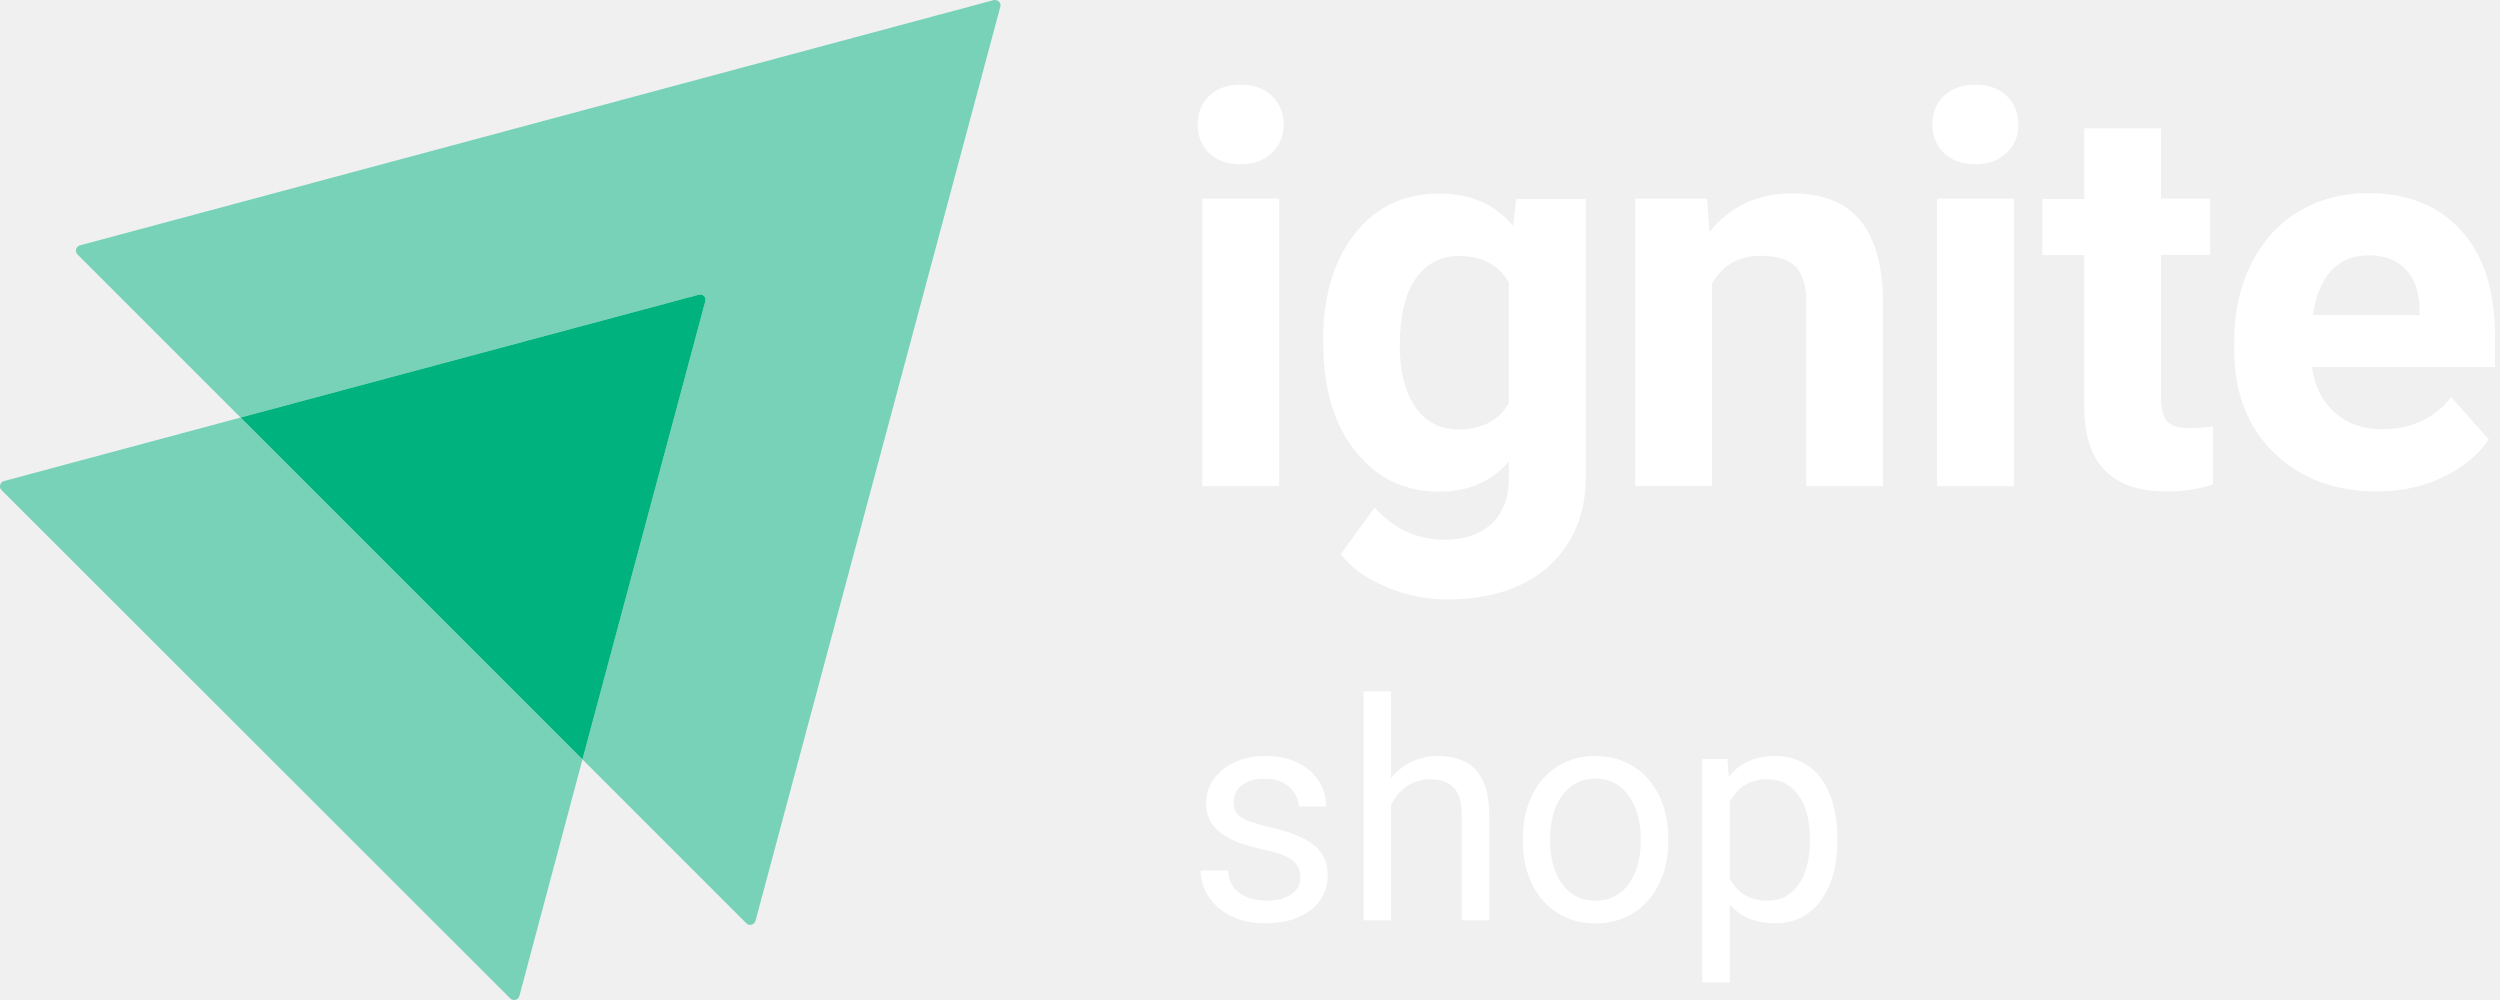
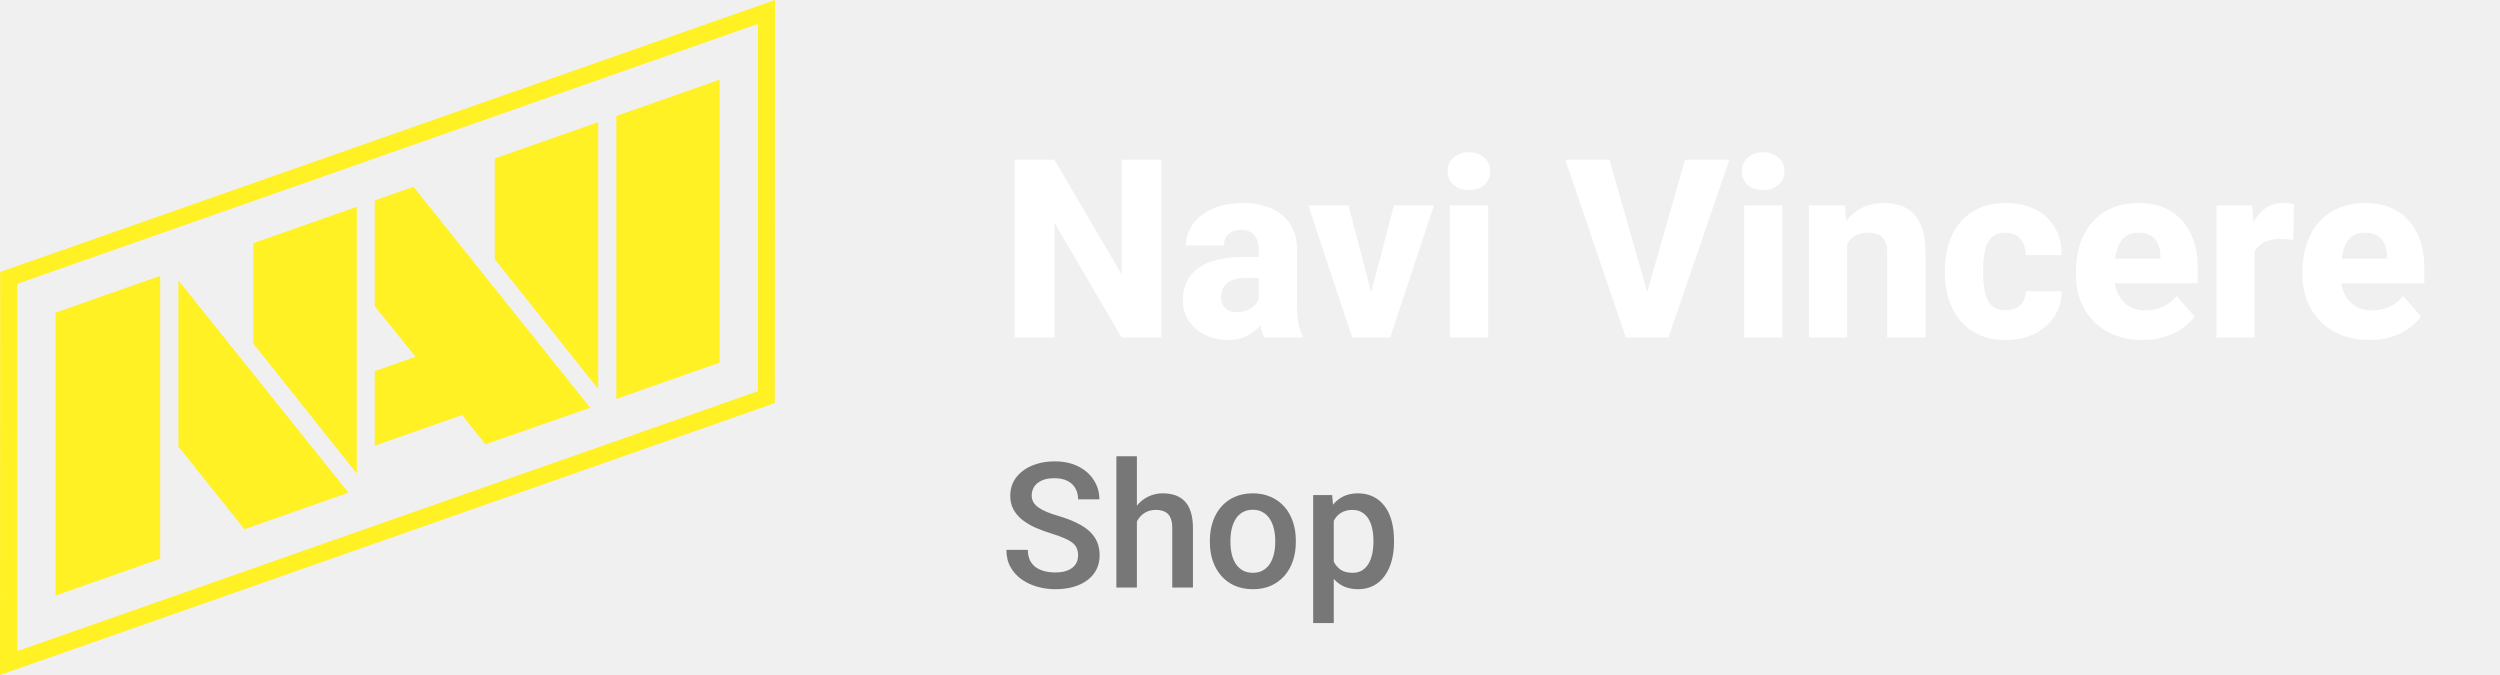
- <svg xmlns="http://www.w3.org/2000/svg" width="130" height="52" viewBox="0 0 130 52" fill="none">
-   <path d="M62.279 6.468C62.279 5.872 62.473 5.379 62.875 4.989C63.276 4.6 63.826 4.405 64.514 4.405C65.19 4.405 65.74 4.6 66.142 4.989C66.543 5.379 66.749 5.872 66.749 6.468C66.749 7.076 66.543 7.569 66.13 7.958C65.718 8.348 65.179 8.543 64.502 8.543C63.826 8.543 63.287 8.348 62.875 7.958C62.485 7.58 62.279 7.076 62.279 6.468ZM66.52 25.279H62.519V10.331H66.52V25.279Z" fill="white" />
-   <path d="M68.801 17.702C68.801 15.409 69.351 13.564 70.44 12.165C71.529 10.767 72.996 10.068 74.853 10.068C76.493 10.068 77.765 10.629 78.682 11.753L78.843 10.343H82.465V24.786C82.465 26.093 82.167 27.228 81.571 28.202C80.975 29.165 80.138 29.91 79.06 30.414C77.983 30.919 76.722 31.171 75.278 31.171C74.177 31.171 73.111 30.953 72.079 30.517C71.036 30.082 70.257 29.52 69.718 28.821L71.483 26.391C72.481 27.503 73.684 28.064 75.106 28.064C76.16 28.064 76.986 27.778 77.582 27.216C78.166 26.654 78.464 25.852 78.464 24.809V24.006C77.547 25.05 76.332 25.566 74.831 25.566C73.031 25.566 71.587 24.866 70.475 23.456C69.363 22.058 68.812 20.189 68.812 17.874V17.702H68.801ZM72.79 17.988C72.79 19.341 73.065 20.407 73.604 21.175C74.143 21.943 74.888 22.333 75.839 22.333C77.054 22.333 77.926 21.874 78.453 20.969V14.676C77.914 13.759 77.054 13.312 75.874 13.312C74.911 13.312 74.166 13.701 73.615 14.492C73.065 15.26 72.79 16.441 72.79 17.988Z" fill="white" />
-   <path d="M88.77 10.331L88.896 12.062C89.962 10.732 91.395 10.056 93.194 10.056C94.776 10.056 95.957 10.526 96.725 11.455C97.493 12.383 97.894 13.77 97.917 15.627V25.279H93.928V15.719C93.928 14.871 93.745 14.263 93.378 13.873C93.011 13.495 92.392 13.3 91.544 13.3C90.42 13.3 89.584 13.782 89.022 14.733V25.267H85.033V10.331H88.77Z" fill="white" />
-   <path d="M100.485 6.468C100.485 5.872 100.68 5.379 101.081 4.989C101.482 4.6 102.032 4.405 102.72 4.405C103.396 4.405 103.947 4.6 104.348 4.989C104.749 5.379 104.955 5.872 104.955 6.468C104.955 7.076 104.749 7.569 104.336 7.958C103.924 8.348 103.385 8.543 102.709 8.543C102.032 8.543 101.494 8.348 101.081 7.958C100.691 7.58 100.485 7.076 100.485 6.468ZM104.726 25.279H100.726V10.331H104.726V25.279Z" fill="white" />
-   <path d="M112.372 6.663V10.331H114.928V13.254H112.372V20.717C112.372 21.267 112.475 21.668 112.693 21.909C112.899 22.149 113.312 22.264 113.908 22.264C114.355 22.264 114.745 22.23 115.077 22.172V25.199C114.298 25.439 113.484 25.554 112.659 25.554C109.862 25.554 108.429 24.144 108.383 21.313V13.266H106.205V10.343H108.383V6.674H112.372V6.663Z" fill="white" />
-   <path d="M123.594 25.554C121.405 25.554 119.617 24.878 118.241 23.537C116.866 22.195 116.178 20.407 116.178 18.16V17.771C116.178 16.269 116.464 14.928 117.049 13.747C117.634 12.566 118.448 11.649 119.514 11.008C120.58 10.366 121.795 10.045 123.147 10.045C125.188 10.045 126.804 10.687 127.973 11.982C129.143 13.266 129.739 15.1 129.739 17.461V19.089H120.224C120.35 20.063 120.74 20.843 121.394 21.439C122.047 22.023 122.861 22.321 123.858 22.321C125.394 22.321 126.598 21.76 127.457 20.648L129.418 22.849C128.822 23.697 128.008 24.362 126.987 24.832C125.979 25.313 124.844 25.554 123.594 25.554ZM123.147 13.277C122.356 13.277 121.714 13.541 121.222 14.079C120.729 14.618 120.419 15.386 120.27 16.384H125.818V16.063C125.795 15.18 125.566 14.492 125.096 13.999C124.638 13.518 123.984 13.277 123.147 13.277Z" fill="white" />
-   <path opacity="0.5" d="M52.016 0.351L39.286 47.883C39.221 48.099 38.962 48.163 38.811 48.012L30.289 39.49L36.675 15.67C36.74 15.454 36.546 15.26 36.33 15.325L12.51 21.711L4.031 13.232C3.88 13.081 3.945 12.822 4.16 12.757L51.67 0.006C51.886 -0.037 52.08 0.157 52.016 0.351Z" fill="#00B37E" />
-   <path opacity="0.5" d="M30.288 39.49L27.009 51.788C26.944 52.004 26.685 52.069 26.534 51.918L0.082 25.487C-0.069 25.336 -0.004 25.077 0.212 25.013L12.51 21.712L30.288 39.49Z" fill="#00B37E" />
-   <path d="M36.675 15.67L30.289 39.49L12.51 21.711L36.33 15.325C36.546 15.26 36.74 15.454 36.675 15.67Z" fill="#00B37E" />
-   <path d="M67.622 45.631C67.622 45.425 67.576 45.233 67.484 45.058C67.397 44.877 67.215 44.714 66.939 44.569C66.668 44.419 66.258 44.29 65.711 44.181C65.251 44.083 64.834 43.967 64.46 43.833C64.092 43.698 63.777 43.535 63.516 43.344C63.26 43.153 63.063 42.928 62.925 42.669C62.787 42.411 62.718 42.109 62.718 41.762C62.718 41.431 62.789 41.119 62.933 40.824C63.081 40.529 63.288 40.268 63.554 40.041C63.826 39.813 64.15 39.635 64.529 39.506C64.908 39.377 65.33 39.312 65.795 39.312C66.461 39.312 67.028 39.431 67.499 39.669C67.97 39.907 68.331 40.224 68.581 40.622C68.832 41.015 68.957 41.452 68.957 41.933H67.538C67.538 41.7 67.469 41.475 67.33 41.258C67.197 41.036 67 40.852 66.739 40.708C66.484 40.563 66.169 40.491 65.795 40.491C65.401 40.491 65.082 40.553 64.836 40.677C64.596 40.796 64.419 40.948 64.306 41.134C64.199 41.32 64.145 41.517 64.145 41.724C64.145 41.879 64.171 42.018 64.222 42.142C64.278 42.261 64.376 42.372 64.514 42.476C64.652 42.574 64.846 42.667 65.097 42.755C65.348 42.843 65.668 42.931 66.056 43.018C66.737 43.173 67.297 43.359 67.737 43.577C68.177 43.794 68.505 44.06 68.719 44.375C68.934 44.691 69.042 45.073 69.042 45.523C69.042 45.89 68.965 46.226 68.812 46.531C68.663 46.836 68.446 47.099 68.159 47.322C67.878 47.539 67.54 47.709 67.146 47.834C66.757 47.952 66.32 48.012 65.834 48.012C65.102 48.012 64.483 47.88 63.977 47.616C63.47 47.353 63.086 47.012 62.825 46.593C62.564 46.174 62.434 45.732 62.434 45.267H63.861C63.882 45.66 63.994 45.973 64.199 46.205C64.404 46.433 64.654 46.595 64.951 46.694C65.248 46.787 65.542 46.833 65.834 46.833C66.223 46.833 66.548 46.782 66.808 46.678C67.075 46.575 67.277 46.433 67.415 46.252C67.553 46.071 67.622 45.864 67.622 45.631Z" fill="white" />
-   <path d="M72.327 35.947V47.857H70.907V35.947H72.327ZM71.989 43.344L71.398 43.321C71.403 42.747 71.488 42.217 71.651 41.731C71.815 41.24 72.045 40.814 72.342 40.452C72.639 40.09 72.992 39.811 73.401 39.614C73.816 39.413 74.273 39.312 74.775 39.312C75.184 39.312 75.553 39.369 75.88 39.483C76.207 39.591 76.486 39.767 76.717 40.01C76.952 40.253 77.131 40.568 77.254 40.956C77.377 41.338 77.438 41.806 77.438 42.359V47.857H76.01V42.344C76.01 41.904 75.947 41.553 75.819 41.289C75.691 41.02 75.504 40.827 75.258 40.708C75.013 40.584 74.711 40.522 74.353 40.522C74 40.522 73.677 40.597 73.386 40.746C73.099 40.896 72.851 41.103 72.641 41.367C72.437 41.63 72.275 41.933 72.158 42.274C72.045 42.61 71.989 42.967 71.989 43.344Z" fill="white" />
-   <path d="M79.188 43.755V43.577C79.188 42.972 79.275 42.411 79.449 41.894C79.623 41.372 79.874 40.92 80.201 40.537C80.528 40.149 80.925 39.85 81.391 39.638C81.856 39.421 82.378 39.312 82.956 39.312C83.54 39.312 84.064 39.421 84.529 39.638C85 39.85 85.399 40.149 85.727 40.537C86.059 40.92 86.313 41.372 86.487 41.894C86.661 42.411 86.748 42.972 86.748 43.577V43.755C86.748 44.36 86.661 44.921 86.487 45.438C86.313 45.955 86.059 46.407 85.727 46.794C85.399 47.177 85.003 47.477 84.537 47.694C84.077 47.906 83.555 48.012 82.972 48.012C82.388 48.012 81.864 47.906 81.398 47.694C80.933 47.477 80.534 47.177 80.201 46.794C79.874 46.407 79.623 45.955 79.449 45.438C79.275 44.921 79.188 44.36 79.188 43.755ZM80.608 43.577V43.755C80.608 44.174 80.656 44.569 80.754 44.941C80.851 45.308 80.997 45.634 81.191 45.918C81.391 46.203 81.639 46.427 81.936 46.593C82.232 46.753 82.578 46.833 82.972 46.833C83.36 46.833 83.701 46.753 83.992 46.593C84.289 46.427 84.535 46.203 84.729 45.918C84.924 45.634 85.069 45.308 85.166 44.941C85.269 44.569 85.32 44.174 85.32 43.755V43.577C85.32 43.163 85.269 42.773 85.166 42.406C85.069 42.034 84.921 41.705 84.721 41.421C84.527 41.132 84.281 40.904 83.985 40.739C83.693 40.573 83.35 40.491 82.956 40.491C82.567 40.491 82.225 40.573 81.928 40.739C81.636 40.904 81.391 41.132 81.191 41.421C80.997 41.705 80.851 42.034 80.754 42.406C80.656 42.773 80.608 43.163 80.608 43.577Z" fill="white" />
-   <path d="M89.948 41.08V51.082H88.52V39.467H89.825L89.948 41.08ZM95.543 43.592V43.755C95.543 44.365 95.471 44.931 95.328 45.453C95.185 45.97 94.975 46.42 94.699 46.802C94.427 47.185 94.092 47.482 93.693 47.694C93.294 47.906 92.836 48.012 92.319 48.012C91.792 48.012 91.327 47.924 90.923 47.748C90.518 47.572 90.176 47.317 89.894 46.981C89.613 46.645 89.388 46.241 89.219 45.771C89.055 45.301 88.942 44.771 88.881 44.181V43.313C88.942 42.693 89.058 42.137 89.227 41.646C89.395 41.155 89.618 40.736 89.894 40.39C90.176 40.038 90.516 39.772 90.915 39.591C91.314 39.405 91.775 39.312 92.296 39.312C92.818 39.312 93.281 39.415 93.686 39.622C94.09 39.824 94.43 40.113 94.706 40.491C94.983 40.868 95.19 41.32 95.328 41.847C95.471 42.37 95.543 42.951 95.543 43.592ZM94.115 43.755V43.592C94.115 43.173 94.072 42.781 93.985 42.413C93.898 42.041 93.762 41.716 93.578 41.437C93.399 41.152 93.169 40.93 92.887 40.77C92.606 40.604 92.271 40.522 91.882 40.522C91.524 40.522 91.212 40.584 90.946 40.708C90.685 40.832 90.462 41 90.278 41.212C90.094 41.419 89.943 41.656 89.825 41.925C89.713 42.189 89.628 42.463 89.572 42.747V44.755C89.674 45.117 89.817 45.458 90.002 45.779C90.186 46.094 90.431 46.35 90.738 46.546C91.045 46.738 91.432 46.833 91.897 46.833C92.281 46.833 92.611 46.753 92.887 46.593C93.169 46.427 93.399 46.203 93.578 45.918C93.762 45.634 93.898 45.308 93.985 44.941C94.072 44.569 94.115 44.174 94.115 43.755Z" fill="white" />
+ <svg xmlns="http://www.w3.org/2000/svg" width="200" height="54" viewBox="0 0 200 54" fill="none">
+   <g clip-path="url(#clip0_1123_182)">
+     <path d="M0 54L0.014 21.754L62 0L61.986 32.246L0 54ZM1.377 22.707V52.09L60.636 31.293V1.91L1.377 22.707ZM4.446 25.008V47.645L12.815 44.701V22.067L4.446 25.008V25.008ZM57.569 6.373L49.31 9.276V31.912L57.569 29.01V6.373V6.373ZM28.547 16.541L20.275 19.447V27.501L28.547 37.881V16.541ZM47.854 9.772L39.582 12.679V20.733L47.854 31.113V9.772ZM14.272 35.721L19.554 42.336L27.872 39.413L14.272 22.434V35.721V35.721ZM29.981 16.03V24.499L33.248 28.536L29.981 29.689V35.654L36.965 33.201L38.837 35.545L47.214 32.616L33.079 14.943L29.981 16.03V16.03Z" fill="#FFF123" />
+   </g>
+   <path d="M92.9 12.781V27H89.727L84.356 17.811V27H81.172V12.781H84.356L89.736 21.971V12.781H92.9ZM100.693 24.48V19.949C100.693 19.63 100.645 19.357 100.547 19.129C100.449 18.901 100.296 18.722 100.088 18.592C99.88 18.462 99.609 18.396 99.277 18.396C98.997 18.396 98.753 18.445 98.545 18.543C98.343 18.641 98.187 18.781 98.076 18.963C97.972 19.145 97.92 19.37 97.92 19.637H94.873C94.873 19.162 94.981 18.719 95.195 18.309C95.41 17.898 95.716 17.537 96.113 17.225C96.517 16.912 96.999 16.671 97.559 16.502C98.118 16.326 98.747 16.238 99.443 16.238C100.27 16.238 101.006 16.378 101.65 16.658C102.301 16.932 102.816 17.345 103.193 17.898C103.571 18.445 103.76 19.135 103.76 19.969V24.393C103.76 25.031 103.796 25.532 103.867 25.896C103.945 26.255 104.056 26.567 104.199 26.834V27H101.123C100.98 26.694 100.872 26.316 100.801 25.867C100.729 25.412 100.693 24.949 100.693 24.48ZM101.074 20.555L101.094 22.234H99.58C99.242 22.234 98.949 22.277 98.701 22.361C98.46 22.446 98.265 22.563 98.115 22.713C97.966 22.856 97.855 23.025 97.783 23.221C97.718 23.41 97.686 23.618 97.686 23.846C97.686 24.061 97.738 24.256 97.842 24.432C97.946 24.601 98.089 24.734 98.272 24.832C98.454 24.93 98.665 24.979 98.906 24.979C99.303 24.979 99.642 24.9 99.922 24.744C100.208 24.588 100.43 24.399 100.586 24.178C100.742 23.95 100.82 23.738 100.82 23.543L101.553 24.812C101.436 25.073 101.292 25.343 101.123 25.623C100.954 25.896 100.739 26.154 100.479 26.395C100.218 26.629 99.902 26.821 99.531 26.971C99.167 27.12 98.727 27.195 98.213 27.195C97.549 27.195 96.947 27.062 96.406 26.795C95.866 26.521 95.433 26.147 95.107 25.672C94.788 25.197 94.629 24.65 94.629 24.031C94.629 23.478 94.73 22.986 94.932 22.557C95.133 22.127 95.436 21.762 95.84 21.463C96.25 21.163 96.764 20.939 97.383 20.789C98.001 20.633 98.724 20.555 99.551 20.555H101.074ZM109.307 24.842L111.514 16.434H114.717L111.211 27H109.287L109.307 24.842ZM107.881 16.434L110.078 24.852L110.098 27H108.174L104.668 16.434H107.881ZM119.053 16.434V27H115.996V16.434H119.053ZM115.811 13.699C115.811 13.257 115.967 12.895 116.279 12.615C116.592 12.329 117.002 12.185 117.51 12.185C118.018 12.185 118.428 12.329 118.74 12.615C119.059 12.895 119.219 13.257 119.219 13.699C119.219 14.135 119.059 14.497 118.74 14.783C118.428 15.063 118.018 15.203 117.51 15.203C117.002 15.203 116.592 15.063 116.279 14.783C115.967 14.497 115.811 14.135 115.811 13.699ZM131.641 23.846L134.805 12.781H138.35L133.477 27H131.162L131.641 23.846ZM128.76 12.781L131.914 23.846L132.412 27H130.068L125.225 12.781H128.76ZM142.588 16.434V27H139.531V16.434H142.588ZM139.346 13.699C139.346 13.257 139.502 12.895 139.814 12.615C140.127 12.329 140.537 12.185 141.045 12.185C141.553 12.185 141.963 12.329 142.275 12.615C142.594 12.895 142.754 13.257 142.754 13.699C142.754 14.135 142.594 14.497 142.275 14.783C141.963 15.063 141.553 15.203 141.045 15.203C140.537 15.203 140.127 15.063 139.814 14.783C139.502 14.497 139.346 14.135 139.346 13.699ZM147.773 18.689V27H144.717V16.434H147.588L147.773 18.689ZM147.373 21.346L146.611 21.365C146.611 20.571 146.709 19.858 146.904 19.227C147.1 18.595 147.376 18.058 147.734 17.615C148.099 17.166 148.532 16.824 149.033 16.59C149.541 16.355 150.101 16.238 150.713 16.238C151.208 16.238 151.66 16.31 152.07 16.453C152.48 16.596 152.832 16.828 153.125 17.146C153.424 17.459 153.652 17.876 153.809 18.396C153.965 18.911 154.043 19.546 154.043 20.301V27H150.977V20.291C150.977 19.848 150.915 19.506 150.791 19.266C150.667 19.025 150.485 18.855 150.244 18.758C150.01 18.66 149.723 18.611 149.385 18.611C149.027 18.611 148.721 18.683 148.467 18.826C148.213 18.963 148.005 19.155 147.842 19.402C147.679 19.65 147.559 19.939 147.48 20.271C147.409 20.604 147.373 20.962 147.373 21.346ZM160.449 24.822C160.775 24.822 161.058 24.76 161.299 24.637C161.54 24.513 161.725 24.34 161.855 24.119C161.992 23.891 162.061 23.618 162.061 23.299H164.932C164.932 24.067 164.733 24.744 164.336 25.33C163.945 25.916 163.418 26.375 162.754 26.707C162.09 27.033 161.341 27.195 160.508 27.195C159.688 27.195 158.971 27.062 158.359 26.795C157.747 26.521 157.236 26.141 156.826 25.652C156.416 25.164 156.107 24.598 155.898 23.953C155.697 23.302 155.596 22.599 155.596 21.844V21.59C155.596 20.841 155.697 20.141 155.898 19.49C156.107 18.839 156.416 18.27 156.826 17.781C157.236 17.293 157.744 16.915 158.35 16.648C158.962 16.375 159.678 16.238 160.498 16.238C161.364 16.238 162.129 16.404 162.793 16.736C163.464 17.068 163.988 17.547 164.365 18.172C164.743 18.79 164.932 19.536 164.932 20.408H162.061C162.061 20.07 161.999 19.767 161.875 19.5C161.758 19.227 161.576 19.012 161.328 18.855C161.087 18.693 160.788 18.611 160.43 18.611C160.059 18.611 159.753 18.693 159.512 18.855C159.277 19.012 159.098 19.23 158.975 19.51C158.851 19.79 158.766 20.109 158.721 20.467C158.675 20.818 158.652 21.193 158.652 21.59V21.844C158.652 22.247 158.675 22.631 158.721 22.996C158.766 23.354 158.851 23.67 158.975 23.943C159.105 24.217 159.287 24.432 159.521 24.588C159.756 24.744 160.065 24.822 160.449 24.822ZM171.426 27.195C170.586 27.195 169.834 27.062 169.17 26.795C168.506 26.528 167.943 26.16 167.48 25.691C167.025 25.216 166.676 24.669 166.436 24.051C166.195 23.432 166.074 22.771 166.074 22.068V21.697C166.074 20.91 166.185 20.184 166.406 19.52C166.628 18.855 166.95 18.279 167.373 17.791C167.803 17.296 168.33 16.915 168.955 16.648C169.58 16.375 170.293 16.238 171.094 16.238C171.842 16.238 172.51 16.362 173.096 16.609C173.682 16.85 174.176 17.199 174.58 17.654C174.984 18.104 175.29 18.647 175.498 19.285C175.713 19.917 175.82 20.626 175.82 21.414V22.664H167.305V20.701H172.832V20.467C172.832 20.096 172.764 19.77 172.627 19.49C172.497 19.21 172.301 18.995 172.041 18.846C171.787 18.689 171.465 18.611 171.074 18.611C170.703 18.611 170.394 18.689 170.146 18.846C169.899 19.002 169.701 19.223 169.551 19.51C169.408 19.79 169.303 20.119 169.238 20.496C169.173 20.867 169.141 21.268 169.141 21.697V22.068C169.141 22.479 169.196 22.853 169.307 23.191C169.417 23.53 169.58 23.82 169.795 24.061C170.01 24.301 170.27 24.49 170.576 24.627C170.882 24.764 171.23 24.832 171.621 24.832C172.103 24.832 172.562 24.741 172.998 24.559C173.434 24.37 173.812 24.077 174.131 23.68L175.557 25.311C175.342 25.623 175.039 25.926 174.648 26.219C174.264 26.505 173.802 26.74 173.262 26.922C172.721 27.104 172.109 27.195 171.426 27.195ZM180.361 18.895V27H177.314V16.434H180.176L180.361 18.895ZM183.516 16.355L183.467 19.197C183.337 19.178 183.167 19.162 182.959 19.148C182.751 19.129 182.572 19.119 182.422 19.119C182.031 19.119 181.693 19.168 181.406 19.266C181.126 19.357 180.892 19.494 180.703 19.676C180.521 19.858 180.384 20.086 180.293 20.359C180.202 20.626 180.156 20.936 180.156 21.287L179.58 21.004C179.58 20.307 179.648 19.669 179.785 19.09C179.922 18.51 180.12 18.009 180.381 17.586C180.641 17.156 180.96 16.824 181.338 16.59C181.715 16.355 182.145 16.238 182.627 16.238C182.783 16.238 182.943 16.248 183.105 16.268C183.268 16.287 183.405 16.316 183.516 16.355ZM189.551 27.195C188.711 27.195 187.959 27.062 187.295 26.795C186.631 26.528 186.068 26.16 185.605 25.691C185.15 25.216 184.801 24.669 184.561 24.051C184.32 23.432 184.199 22.771 184.199 22.068V21.697C184.199 20.91 184.31 20.184 184.531 19.52C184.753 18.855 185.075 18.279 185.498 17.791C185.928 17.296 186.455 16.915 187.08 16.648C187.705 16.375 188.418 16.238 189.219 16.238C189.967 16.238 190.635 16.362 191.221 16.609C191.807 16.85 192.301 17.199 192.705 17.654C193.109 18.104 193.415 18.647 193.623 19.285C193.838 19.917 193.945 20.626 193.945 21.414V22.664H185.43V20.701H190.957V20.467C190.957 20.096 190.889 19.77 190.752 19.49C190.622 19.21 190.426 18.995 190.166 18.846C189.912 18.689 189.59 18.611 189.199 18.611C188.828 18.611 188.519 18.689 188.271 18.846C188.024 19.002 187.826 19.223 187.676 19.51C187.533 19.79 187.428 20.119 187.363 20.496C187.298 20.867 187.266 21.268 187.266 21.697V22.068C187.266 22.479 187.321 22.853 187.432 23.191C187.542 23.53 187.705 23.82 187.92 24.061C188.135 24.301 188.395 24.49 188.701 24.627C189.007 24.764 189.355 24.832 189.746 24.832C190.228 24.832 190.687 24.741 191.123 24.559C191.559 24.37 191.937 24.077 192.256 23.68L193.682 25.311C193.467 25.623 193.164 25.926 192.773 26.219C192.389 26.505 191.927 26.74 191.387 26.922C190.846 27.104 190.234 27.195 189.551 27.195Z" fill="white" />
+   <path d="M86.248 44.437C86.248 44.231 86.216 44.049 86.152 43.89C86.093 43.73 85.986 43.584 85.831 43.452C85.676 43.32 85.457 43.192 85.175 43.069C84.897 42.942 84.541 42.812 84.108 42.68C83.634 42.534 83.197 42.372 82.796 42.194C82.399 42.012 82.053 41.802 81.757 41.565C81.461 41.324 81.231 41.048 81.066 40.738C80.902 40.424 80.82 40.062 80.82 39.651C80.82 39.246 80.905 38.877 81.073 38.544C81.246 38.211 81.49 37.924 81.805 37.683C82.124 37.437 82.5 37.247 82.933 37.115C83.366 36.978 83.844 36.91 84.368 36.91C85.106 36.91 85.742 37.047 86.275 37.32C86.813 37.594 87.226 37.961 87.513 38.421C87.804 38.881 87.95 39.389 87.95 39.945H86.248C86.248 39.617 86.177 39.328 86.036 39.077C85.899 38.822 85.69 38.621 85.407 38.476C85.129 38.33 84.776 38.257 84.348 38.257C83.942 38.257 83.605 38.318 83.336 38.441C83.067 38.565 82.867 38.731 82.734 38.94C82.602 39.15 82.536 39.387 82.536 39.651C82.536 39.838 82.579 40.009 82.666 40.164C82.753 40.315 82.885 40.456 83.062 40.588C83.24 40.715 83.463 40.836 83.732 40.95C84.001 41.064 84.318 41.173 84.683 41.278C85.234 41.442 85.715 41.625 86.125 41.825C86.535 42.021 86.877 42.245 87.15 42.495C87.424 42.746 87.629 43.031 87.766 43.35C87.902 43.664 87.971 44.022 87.971 44.423C87.971 44.842 87.886 45.22 87.718 45.558C87.549 45.89 87.308 46.175 86.993 46.412C86.683 46.645 86.31 46.825 85.872 46.952C85.439 47.075 84.956 47.137 84.423 47.137C83.944 47.137 83.473 47.073 83.008 46.945C82.547 46.818 82.128 46.624 81.75 46.364C81.372 46.1 81.071 45.772 80.848 45.38C80.624 44.983 80.513 44.521 80.513 43.992H82.228C82.228 44.316 82.283 44.592 82.393 44.819C82.507 45.047 82.664 45.234 82.864 45.38C83.065 45.521 83.297 45.626 83.561 45.694C83.83 45.763 84.118 45.797 84.423 45.797C84.824 45.797 85.159 45.74 85.428 45.626C85.701 45.512 85.906 45.352 86.043 45.148C86.18 44.942 86.248 44.705 86.248 44.437ZM90.951 36.5V47H89.311V36.5H90.951ZM90.664 43.028L90.131 43.022C90.135 42.511 90.206 42.039 90.343 41.606C90.484 41.173 90.68 40.797 90.931 40.478C91.186 40.155 91.491 39.907 91.847 39.733C92.202 39.556 92.596 39.467 93.029 39.467C93.394 39.467 93.722 39.517 94.014 39.617C94.31 39.717 94.565 39.879 94.779 40.102C94.993 40.321 95.155 40.608 95.265 40.964C95.379 41.315 95.436 41.743 95.436 42.249V47H93.781V42.235C93.781 41.88 93.729 41.597 93.624 41.388C93.524 41.178 93.376 41.028 93.18 40.937C92.984 40.841 92.745 40.793 92.462 40.793C92.166 40.793 91.904 40.852 91.676 40.971C91.453 41.089 91.266 41.251 91.115 41.456C90.965 41.661 90.851 41.898 90.773 42.167C90.701 42.436 90.664 42.723 90.664 43.028ZM96.789 43.384V43.227C96.789 42.693 96.867 42.199 97.022 41.743C97.176 41.283 97.4 40.884 97.691 40.547C97.988 40.205 98.348 39.941 98.772 39.754C99.2 39.562 99.683 39.467 100.221 39.467C100.763 39.467 101.246 39.562 101.67 39.754C102.098 39.941 102.461 40.205 102.757 40.547C103.053 40.884 103.279 41.283 103.434 41.743C103.589 42.199 103.666 42.693 103.666 43.227V43.384C103.666 43.917 103.589 44.411 103.434 44.867C103.279 45.323 103.053 45.722 102.757 46.063C102.461 46.401 102.101 46.665 101.677 46.856C101.253 47.043 100.772 47.137 100.234 47.137C99.692 47.137 99.207 47.043 98.778 46.856C98.355 46.665 97.995 46.401 97.698 46.063C97.402 45.722 97.176 45.323 97.022 44.867C96.867 44.411 96.789 43.917 96.789 43.384ZM98.436 43.227V43.384C98.436 43.717 98.471 44.031 98.539 44.327C98.607 44.623 98.715 44.883 98.86 45.106C99.006 45.33 99.193 45.505 99.421 45.633C99.649 45.76 99.92 45.824 100.234 45.824C100.54 45.824 100.804 45.76 101.027 45.633C101.255 45.505 101.442 45.33 101.588 45.106C101.734 44.883 101.841 44.623 101.909 44.327C101.982 44.031 102.019 43.717 102.019 43.384V43.227C102.019 42.898 101.982 42.589 101.909 42.297C101.841 42.001 101.731 41.739 101.581 41.511C101.435 41.283 101.248 41.105 101.021 40.977C100.797 40.845 100.531 40.779 100.221 40.779C99.911 40.779 99.642 40.845 99.414 40.977C99.191 41.105 99.006 41.283 98.86 41.511C98.715 41.739 98.607 42.001 98.539 42.297C98.471 42.589 98.436 42.898 98.436 43.227ZM106.701 41.025V49.844H105.054V39.603H106.571L106.701 41.025ZM111.521 43.233V43.377C111.521 43.915 111.457 44.414 111.329 44.874C111.206 45.33 111.021 45.728 110.775 46.07C110.534 46.408 110.235 46.67 109.88 46.856C109.524 47.043 109.114 47.137 108.649 47.137C108.189 47.137 107.786 47.052 107.439 46.884C107.098 46.711 106.808 46.467 106.571 46.152C106.334 45.838 106.143 45.469 105.997 45.045C105.856 44.617 105.756 44.147 105.696 43.637V43.083C105.756 42.541 105.856 42.048 105.997 41.606C106.143 41.164 106.334 40.784 106.571 40.465C106.808 40.146 107.098 39.9 107.439 39.727C107.781 39.553 108.18 39.467 108.636 39.467C109.101 39.467 109.513 39.558 109.873 39.74C110.233 39.918 110.536 40.173 110.782 40.506C111.028 40.834 111.213 41.23 111.336 41.695C111.459 42.156 111.521 42.668 111.521 43.233ZM109.873 43.377V43.233C109.873 42.892 109.841 42.575 109.777 42.283C109.714 41.987 109.613 41.727 109.477 41.504C109.34 41.281 109.164 41.107 108.95 40.984C108.741 40.857 108.488 40.793 108.191 40.793C107.9 40.793 107.649 40.843 107.439 40.943C107.23 41.039 107.054 41.173 106.913 41.347C106.772 41.52 106.662 41.723 106.585 41.955C106.507 42.183 106.453 42.431 106.421 42.7V44.026C106.476 44.355 106.569 44.655 106.701 44.929C106.833 45.202 107.02 45.421 107.262 45.585C107.508 45.745 107.822 45.824 108.205 45.824C108.501 45.824 108.754 45.76 108.964 45.633C109.174 45.505 109.344 45.33 109.477 45.106C109.613 44.879 109.714 44.617 109.777 44.32C109.841 44.024 109.873 43.71 109.873 43.377Z" fill="#777777" />
+   <defs>
+     <clipPath id="clip0_1123_182">
+       <rect width="62" height="54" fill="white" />
+     </clipPath>
+   </defs>
</svg>
